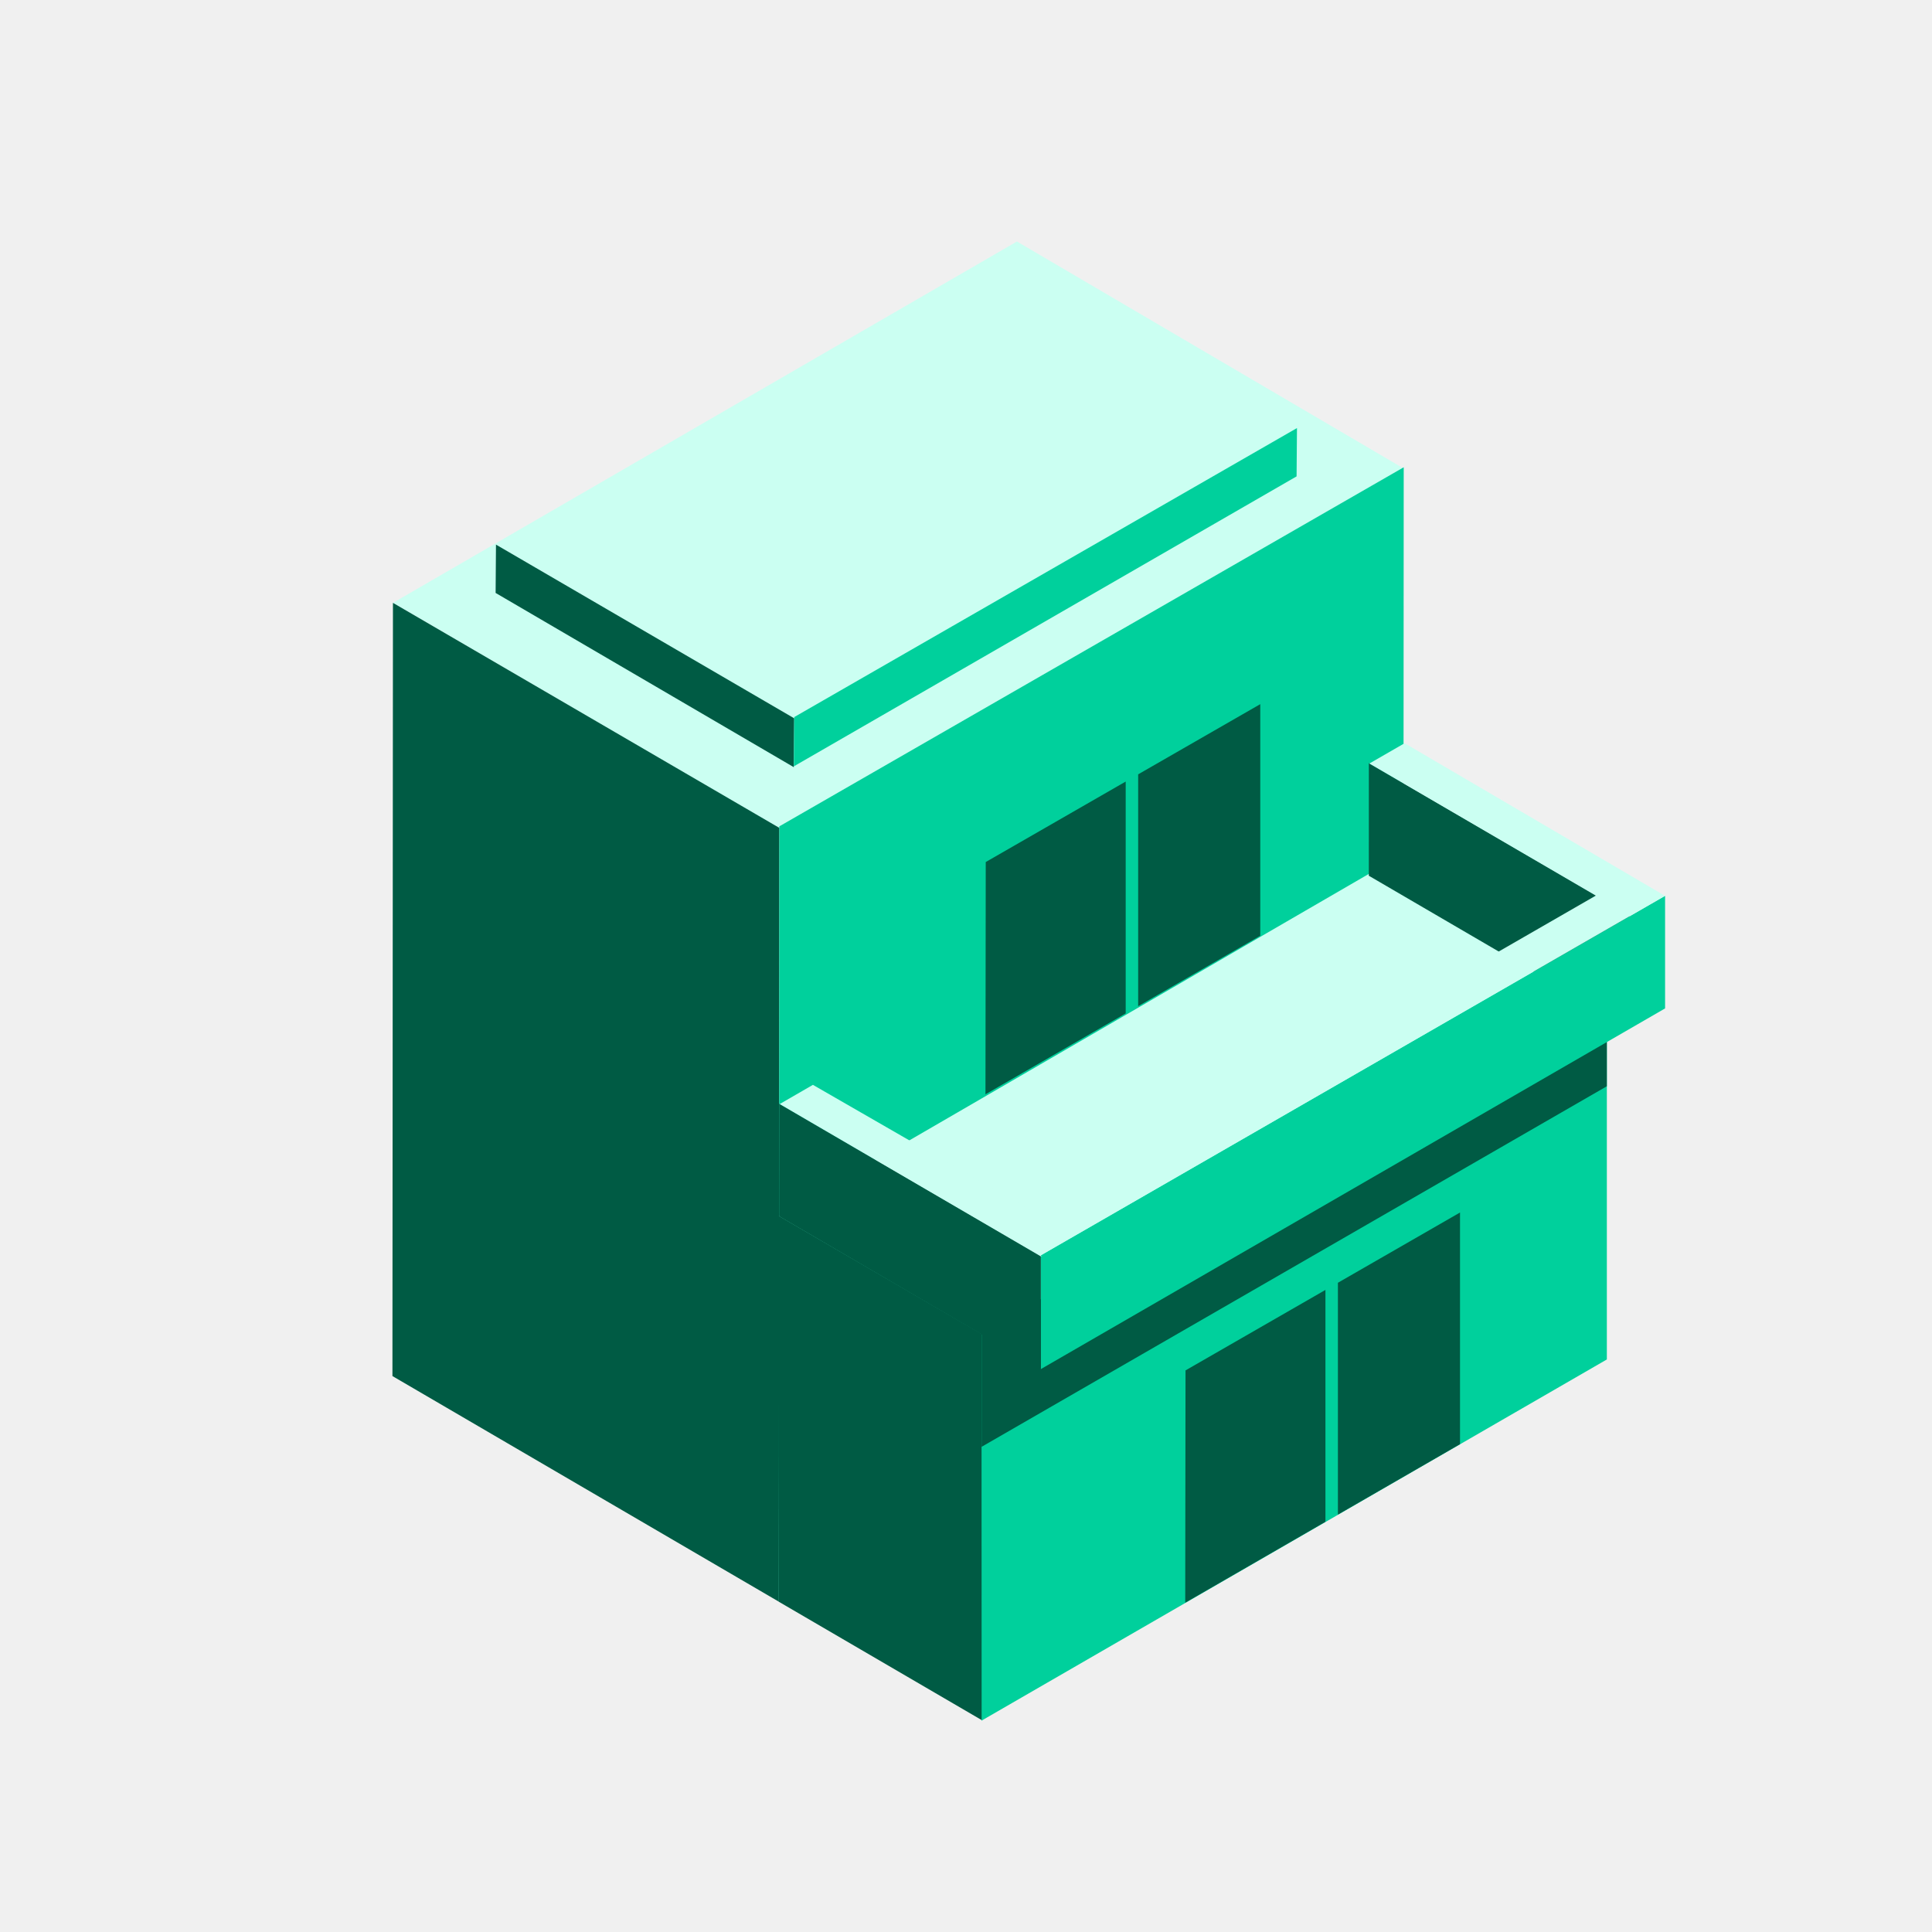
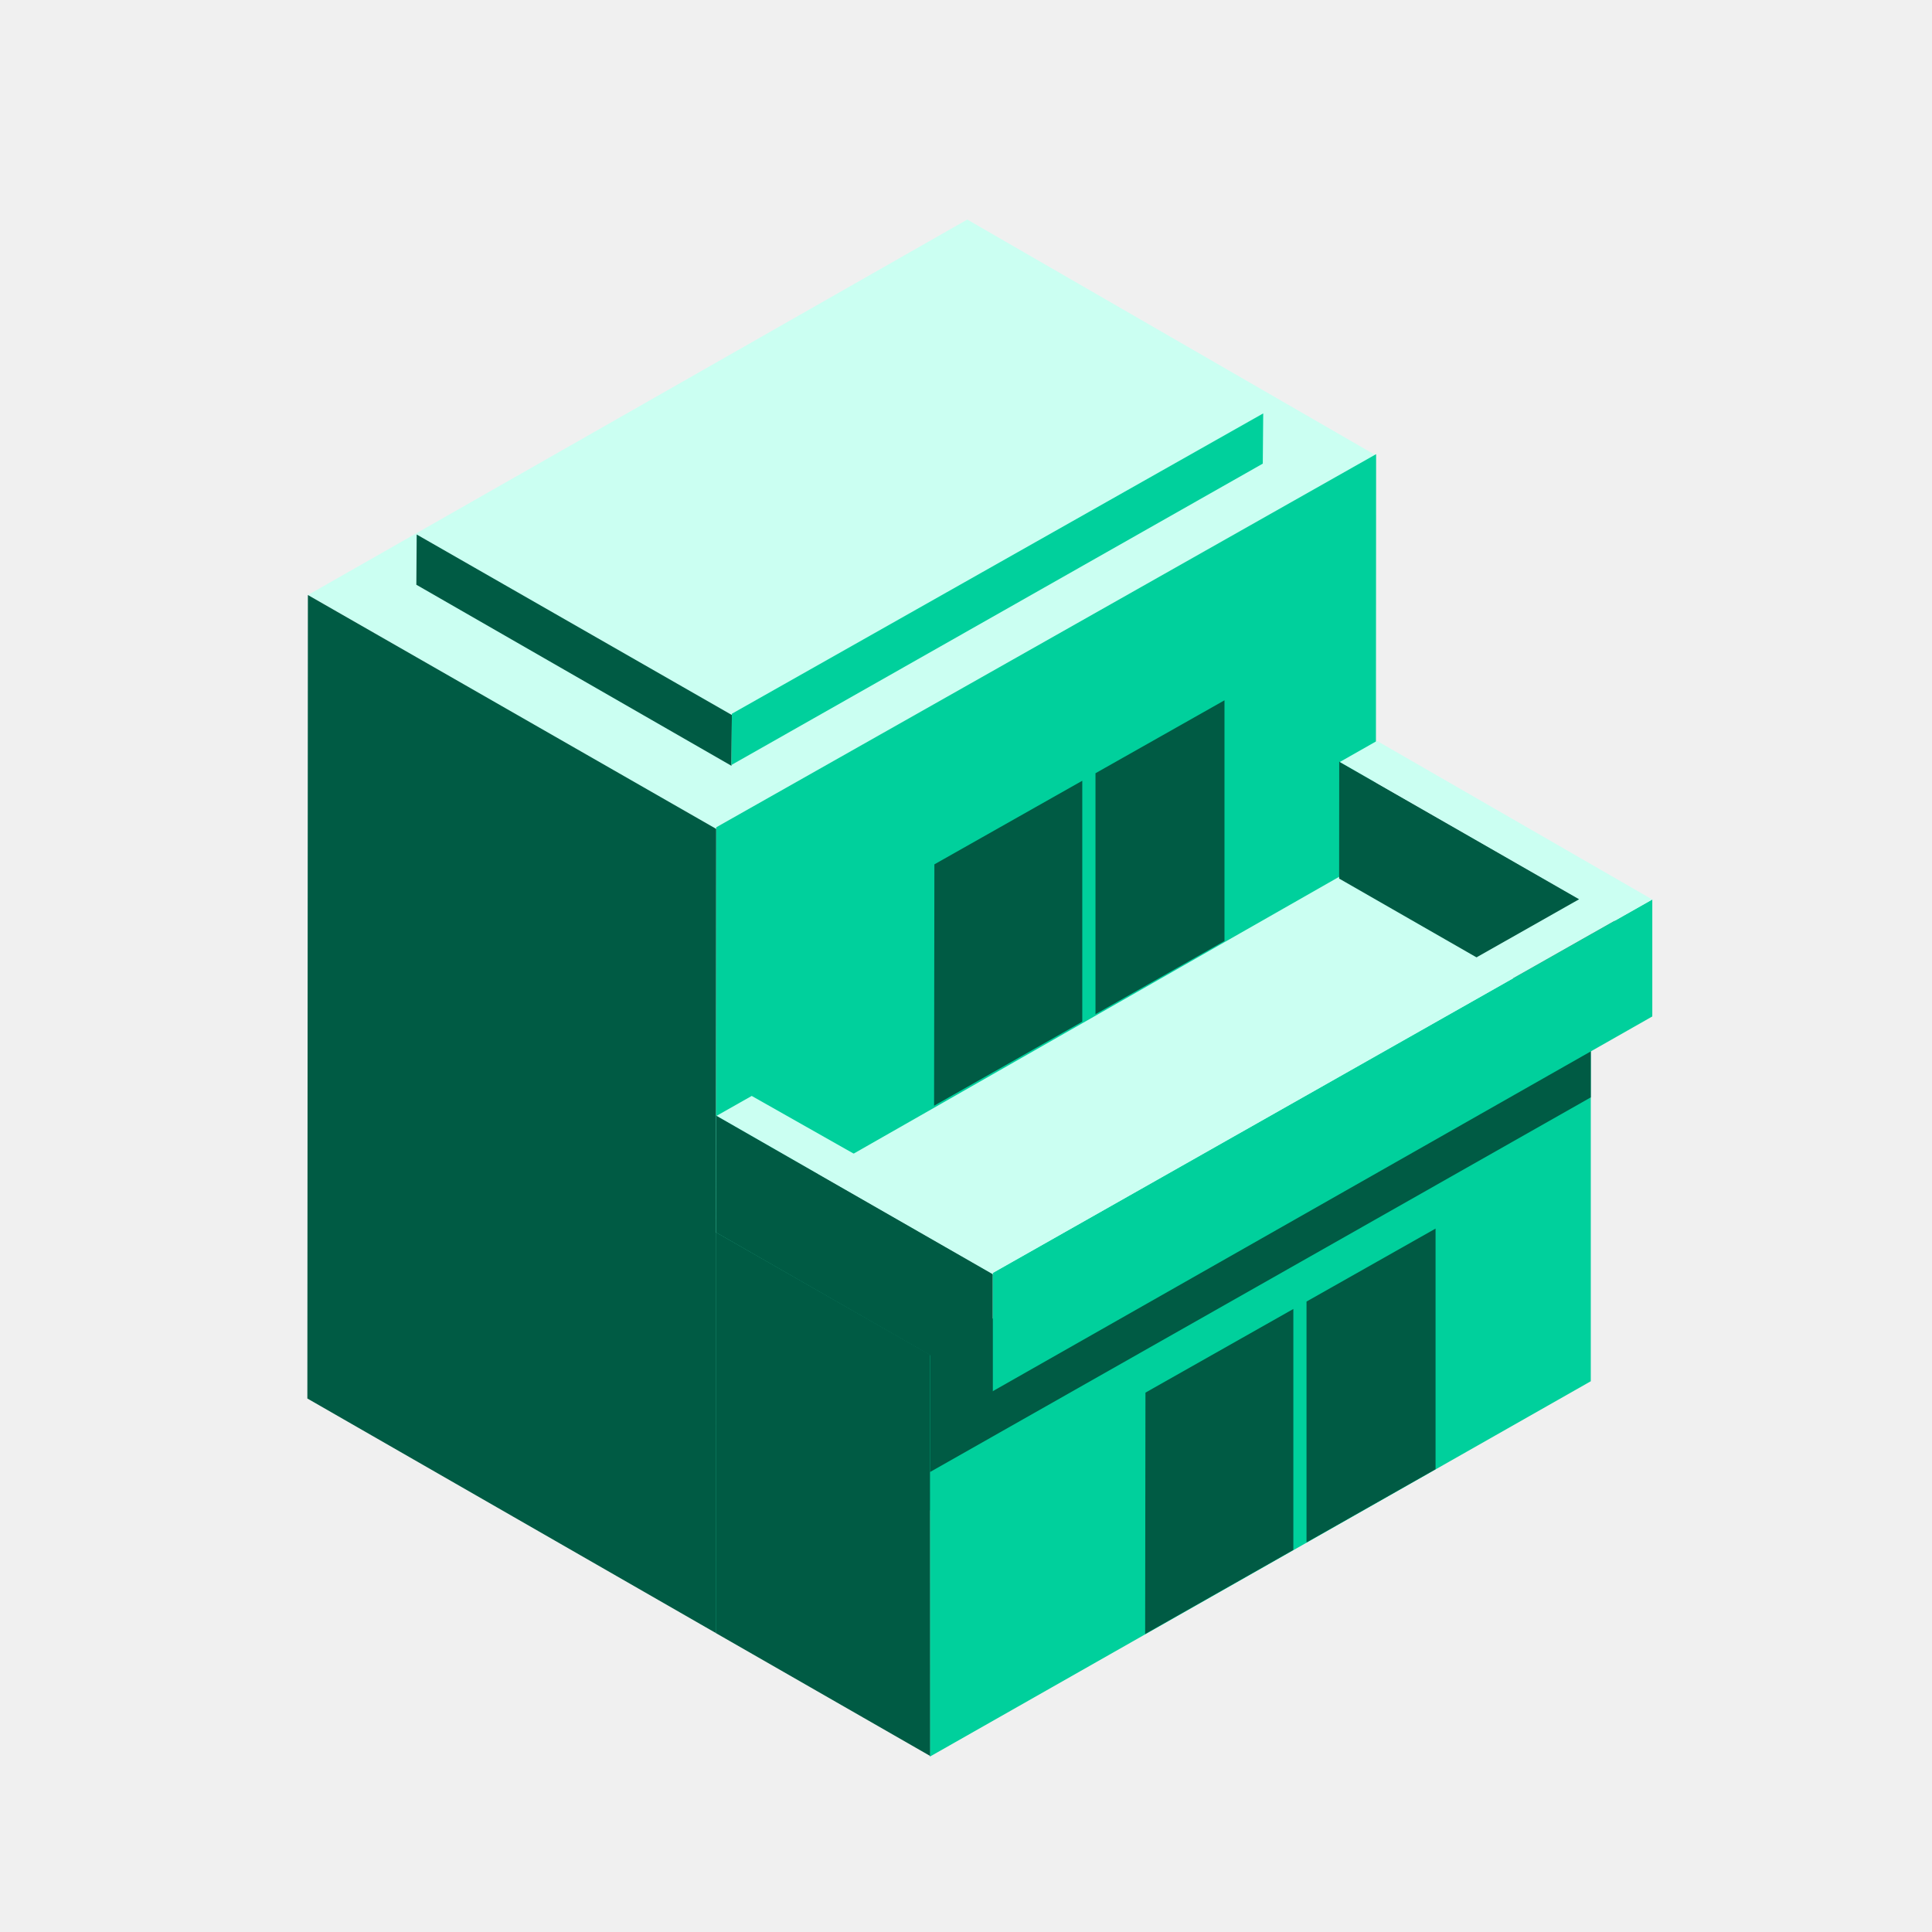
- <svg xmlns="http://www.w3.org/2000/svg" width="64" height="64" viewBox="0 0 64 64" fill="none">
-   <g clip-path="url(#clip0_5025_36494)">
-     <path d="M25.818 27.374L46.466 15.5L33.687 8L13.02 19.969L25.818 27.445V27.374Z" fill="#CBFFF2" />
-     <path d="M25.817 27.425L13.017 19.97L13 45.584L25.802 53.059L25.817 27.425Z" fill="#005B44" />
-     <path d="M25.801 53.024L46.485 41.093L46.5 15.479L25.816 27.374L25.801 53.024Z" fill="#00D09C" />
-     <path d="M32.512 57L53.229 45.034V32.255L32.512 44.185V57Z" fill="#00D09C" />
-     <path d="M53.217 32.26L46.462 28.301L25.801 40.283L32.51 44.185L53.217 32.26Z" fill="#CBFFF2" />
-     <path d="M32.514 44.187L25.801 40.283V53.061L32.518 56.979L32.514 44.187Z" fill="#005B44" />
-     <path d="M32.516 47.928L53.228 35.984V32.255L32.516 44.163V47.928Z" fill="#005B44" />
-     <path d="M37.703 25.651V33.331L41.748 30.999V23.326L37.703 25.651Z" fill="#005B44" />
-     <path d="M37.29 25.89L32.654 28.556L32.645 36.25L37.29 33.571V25.89Z" fill="#005B44" />
-     <path d="M44.32 42.493V50.173L48.365 47.84V40.166L44.32 42.493Z" fill="#005B44" />
-     <path d="M43.907 42.73L39.272 45.396L39.262 53.092L43.907 50.411V42.73Z" fill="#005B44" />
-     <path d="M26.308 23.754L42.928 14.197L33.088 8.423L16.453 18.057L26.308 23.812V23.754Z" fill="#CBFFF2" />
-     <path d="M26.309 23.795L16.43 18.041L16.418 19.642L26.296 25.414L26.309 23.795Z" fill="#005B44" />
-     <path d="M26.297 25.386L42.951 15.781L42.964 14.18L26.31 23.754L26.297 25.386Z" fill="#00D09C" />
-     <path d="M45.345 25.279L45.344 29.01L53.979 34.047V30.456V30.302L45.345 25.279Z" fill="#005B44" />
-     <path d="M34.48 45.353L55.158 33.405V29.676L34.48 41.583V45.353Z" fill="#00D09C" />
-     <path d="M25.812 36.561L25.809 40.291L34.48 45.348V41.758V41.603L25.812 36.561Z" fill="#005B44" />
-     <path d="M55.156 29.676L46.529 24.62L45.362 25.293L52.864 29.668L34.454 40.27L26.929 35.937L25.828 36.573L34.503 41.633L34.48 41.583L55.156 29.676Z" fill="#CBFFF2" />
+ <svg xmlns="http://www.w3.org/2000/svg" width="44" height="44" viewBox="0 0 44 44" fill="none">
+   <g clip-path="url(#clip0_465_22160)">
+     <path d="M16.312 18.841L31.314 10.358L22.029 5L7.013 13.551L16.312 18.892V18.841Z" fill="#CBFFF2" />
+     <path d="M16.312 18.878L7.012 13.551L7 31.85L16.301 37.19L16.312 18.878Z" fill="#005B44" />
+     <path d="M16.301 37.166L31.329 28.642L31.34 10.343L16.312 18.841L16.301 37.166Z" fill="#00D09C" />
+     <path d="M21.177 40.006L36.229 31.457V22.328L21.177 30.851V40.006Z" fill="#00D09C" />
+     <path d="M36.221 22.331L31.314 19.503L16.302 28.063L21.177 30.851L36.221 22.331Z" fill="#CBFFF2" />
+     <path d="M21.179 30.852L16.301 28.063V37.191L21.182 39.99L21.179 30.852Z" fill="#005B44" />
+     <path d="M21.18 33.525L36.229 24.992V22.328L21.18 30.835V33.525Z" fill="#005B44" />
+     <path d="M24.949 17.61V23.097L27.887 21.431V15.949L24.949 17.61Z" fill="#005B44" />
+     <path d="M24.648 17.781L21.28 19.685L21.273 25.182L24.648 23.268V17.781Z" fill="#005B44" />
+     <path d="M29.755 29.642V35.128L32.694 33.461V27.98L29.755 29.642Z" fill="#005B44" />
+     <path d="M29.455 29.811L26.087 31.716L26.08 37.214L29.455 35.299V29.811Z" fill="#005B44" />
+     <path d="M16.668 16.255L28.744 9.427L21.594 5.302L9.508 12.185L16.668 16.296V16.255Z" fill="#CBFFF2" />
+     <path d="M16.668 16.284L9.49 12.173L9.482 13.317L16.659 17.441L16.668 16.284Z" fill="#005B44" />
+     <path d="M16.659 17.421L28.759 10.559L28.769 9.415L16.668 16.255L16.659 17.421Z" fill="#00D09C" />
+     <path d="M30.5 17.345L30.498 20.009L36.773 23.608V21.043V20.932L30.5 17.345Z" fill="#005B44" />
+     <path d="M22.607 31.685L37.63 23.149V20.486L22.607 28.992V31.685Z" fill="#00D09C" />
+     <path d="M16.309 25.404L16.306 28.069L22.607 31.681V29.116V29.006L16.309 25.404Z" fill="#005B44" />
+     <path d="M37.629 20.485L31.36 16.873L30.513 17.354L35.963 20.48L22.588 28.054L17.12 24.959L16.32 25.412L22.623 29.027L22.607 28.992L37.629 20.485Z" fill="#CBFFF2" />
  </g>
  <defs>
-     <clipPath id="clip0_5025_36494">
-       <rect width="42.158" height="49" fill="white" transform="translate(13 8)" />
+     <clipPath id="clip0_465_22160">
+       <rect width="30.63" height="35.006" fill="white" transform="translate(7 5)" />
    </clipPath>
  </defs>
</svg>
